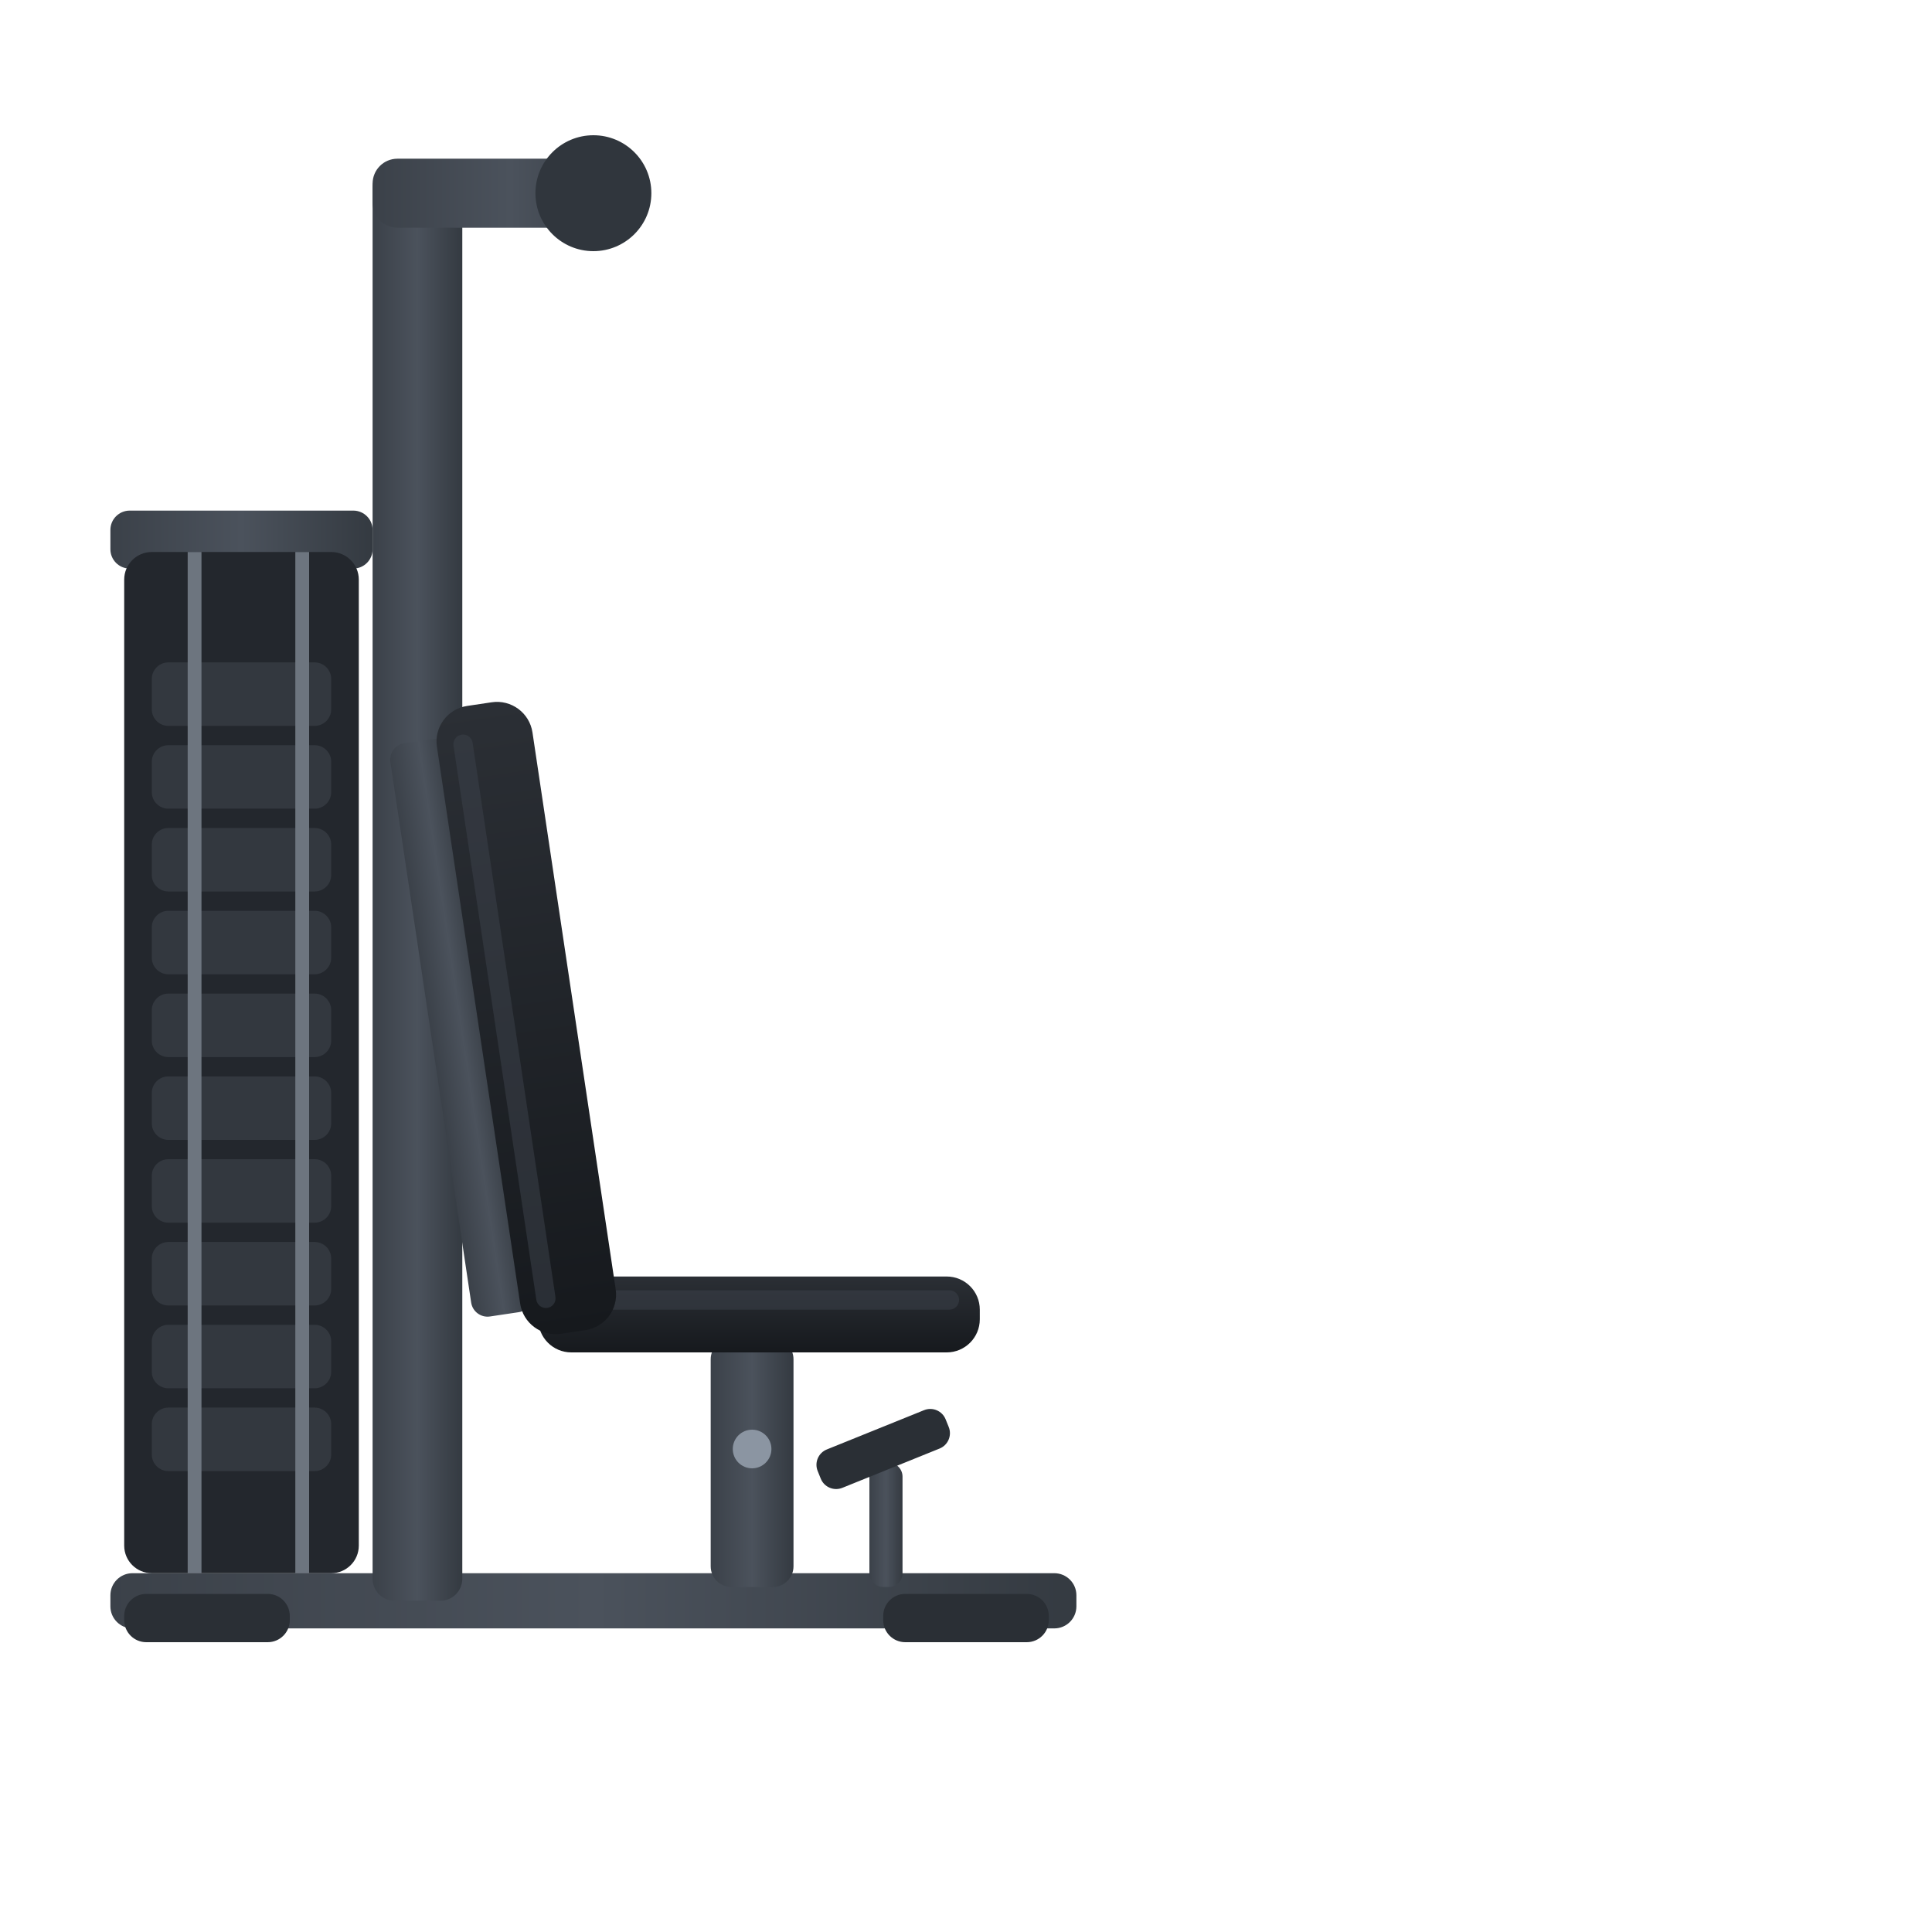
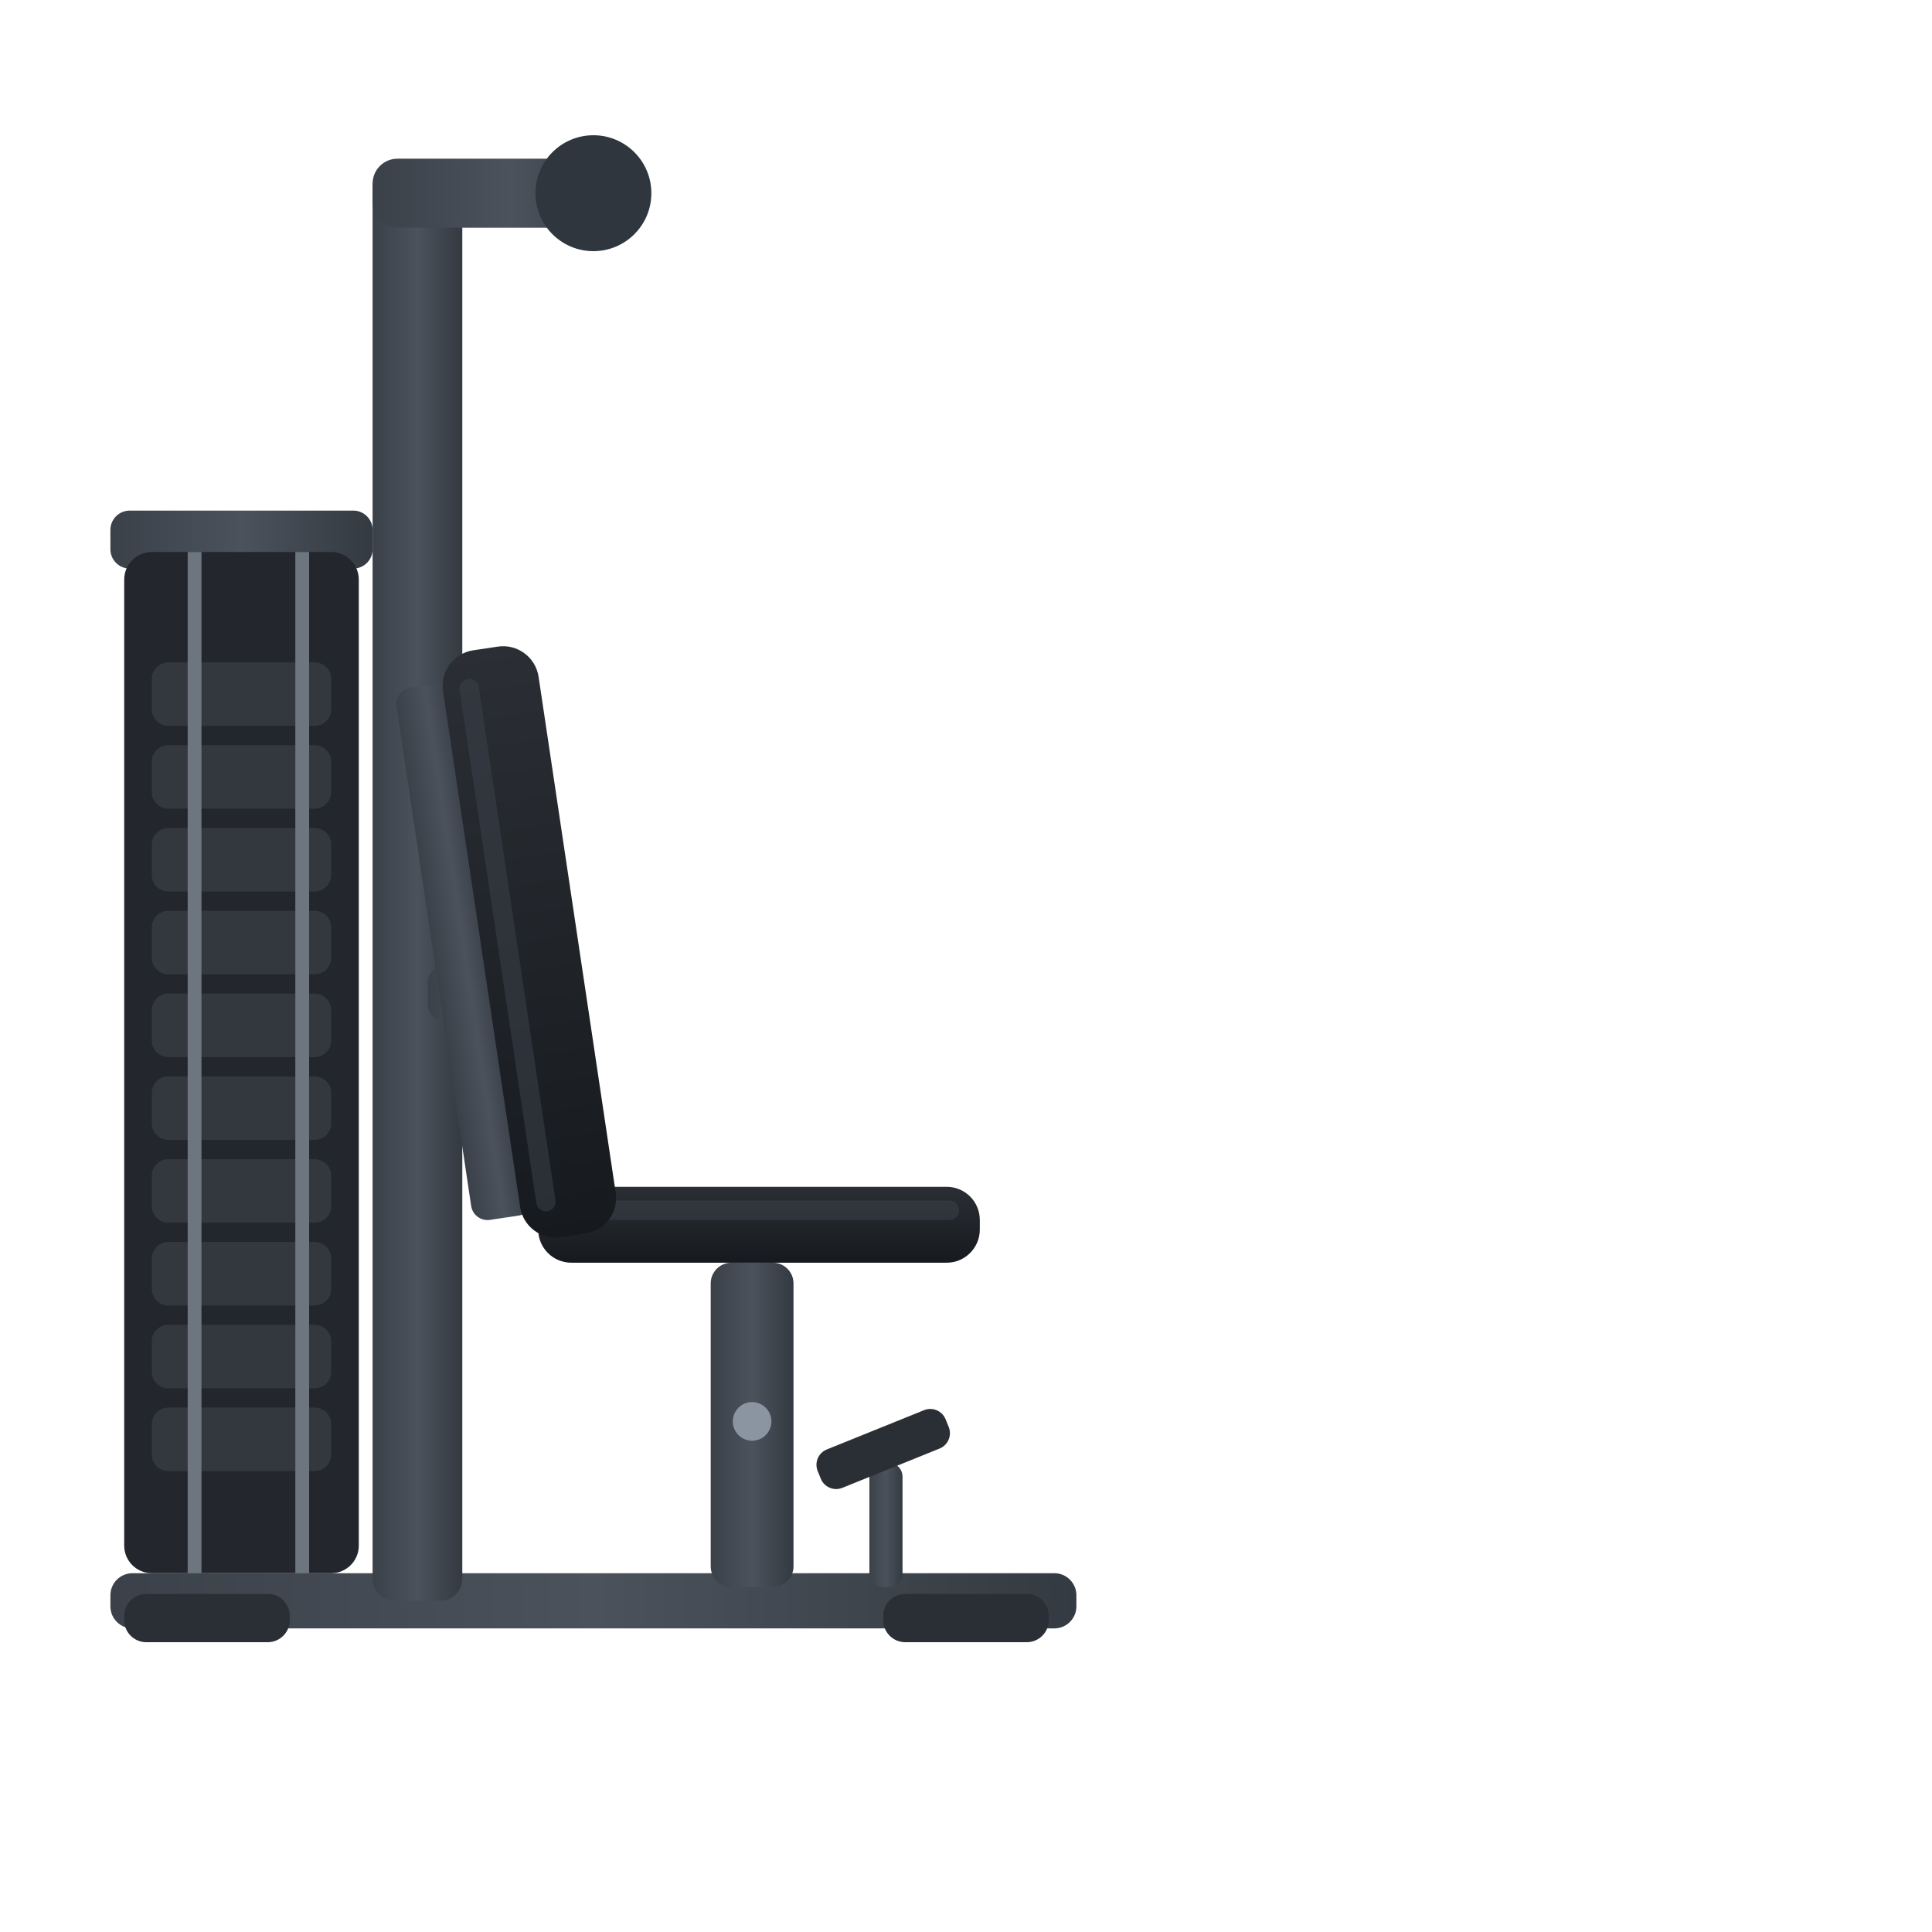
<svg xmlns="http://www.w3.org/2000/svg" viewBox="0 0 140 140" width="140" height="140">
  <defs>
    <linearGradient id="cpSteel" x1="0" y1="0" x2="1" y2="0">
      <stop offset="0" stop-color="#3b4149" />
      <stop offset=".5" stop-color="#4b525c" />
      <stop offset="1" stop-color="#343a41" />
    </linearGradient>
    <linearGradient id="cpPad" x1="0" y1="0" x2="0" y2="1">
      <stop offset="0" stop-color="#2b2f35" />
      <stop offset="1" stop-color="#16191d" />
    </linearGradient>
  </defs>
  <g id="back">
    <rect x="8" y="114" width="70" height="4" rx="1.6" fill="url(#cpSteel)" />
    <rect x="9" y="115.5" width="12" height="3.5" rx="1.6" fill="#2a2f35" />
    <rect x="64" y="115.5" width="12" height="3.5" rx="1.6" fill="#2a2f35" />
    <rect x="8" y="37" width="19" height="4.2" rx="1.4" fill="url(#cpSteel)" />
    <rect x="9" y="40" width="17" height="74" rx="2" fill="#23272d" />
    <g fill="#33383f">
      <rect x="11" y="48" width="13" height="4.6" rx="1.2" />
      <rect x="11" y="54" width="13" height="4.6" rx="1.2" />
      <rect x="11" y="60" width="13" height="4.6" rx="1.2" />
      <rect x="11" y="66" width="13" height="4.6" rx="1.2" />
      <rect x="11" y="72" width="13" height="4.6" rx="1.2" />
      <rect x="11" y="78" width="13" height="4.6" rx="1.2" />
      <rect x="11" y="84" width="13" height="4.6" rx="1.2" />
      <rect x="11" y="90" width="13" height="4.6" rx="1.2" />
      <rect x="11" y="96" width="13" height="4.6" rx="1.2" />
      <rect x="11" y="102" width="13" height="4.6" rx="1.2" />
    </g>
    <rect x="13.6" y="40" width="1" height="74" fill="#6d757f" />
    <rect x="21.4" y="40" width="1" height="74" fill="#6d757f" />
    <rect x="27" y="12" width="6.5" height="104" rx="1.6" fill="url(#cpSteel)" />
    <rect x="27" y="11.5" width="20" height="5" rx="1.8" fill="url(#cpSteel)" />
    <circle cx="43" cy="14" r="4.2" fill="#30363d" />
    <rect x="31" y="70" width="7" height="4" rx="1.2" fill="url(#cpSteel)" />
-     <rect x="51.5" y="97" width="6" height="18" rx="1.5" fill="url(#cpSteel)" />
-     <circle cx="54.5" cy="105" r="1.4" fill="#8b95a2" />
-     <rect x="39" y="92.5" width="32" height="5.5" rx="2.4" fill="url(#cpPad)" />
-     <rect x="40.5" y="93.5" width="29" height="1.4" rx="0.7" fill="#3a4049" opacity=".55" />
-     <g transform="rotate(-8.5 45 96)">
-       <rect x="34.5" y="52" width="4.5" height="42" rx="1.2" fill="url(#cpSteel)" />
-       <rect x="38" y="50" width="7" height="46" rx="2.6" fill="url(#cpPad)" />
-       <rect x="39.2" y="52" width="1.4" height="42" rx="0.7" fill="#3a4049" opacity=".55" />
+     <rect x="51.5" y="91.5" width="6" height="23.5" rx="1.5" fill="url(#cpSteel)" />
+     <circle cx="54.5" cy="103" r="1.4" fill="#8b95a2" />
+     <rect x="39" y="86" width="32" height="5.5" rx="2.4" fill="url(#cpPad)" />
+     <rect x="40.5" y="87" width="29" height="1.4" rx="0.7" fill="#3a4049" opacity=".55" />
+     <g transform="rotate(-8.5 45 89)">
+       <rect x="34.5" y="48" width="4.5" height="39" rx="1.2" fill="url(#cpSteel)" />
+       <rect x="38" y="46" width="7" height="43" rx="2.6" fill="url(#cpPad)" />
+       <rect x="39.2" y="48" width="1.4" height="39" rx="0.7" fill="#3a4049" opacity=".55" />
    </g>
    <rect x="63" y="106" width="2.4" height="9" rx="1" fill="url(#cpSteel)" />
    <rect x="59" y="103.5" width="10" height="3" rx="1.2" fill="#2a2f35" transform="rotate(-22 64 105)" />
  </g>
  <g id="front">
  </g>
</svg>
